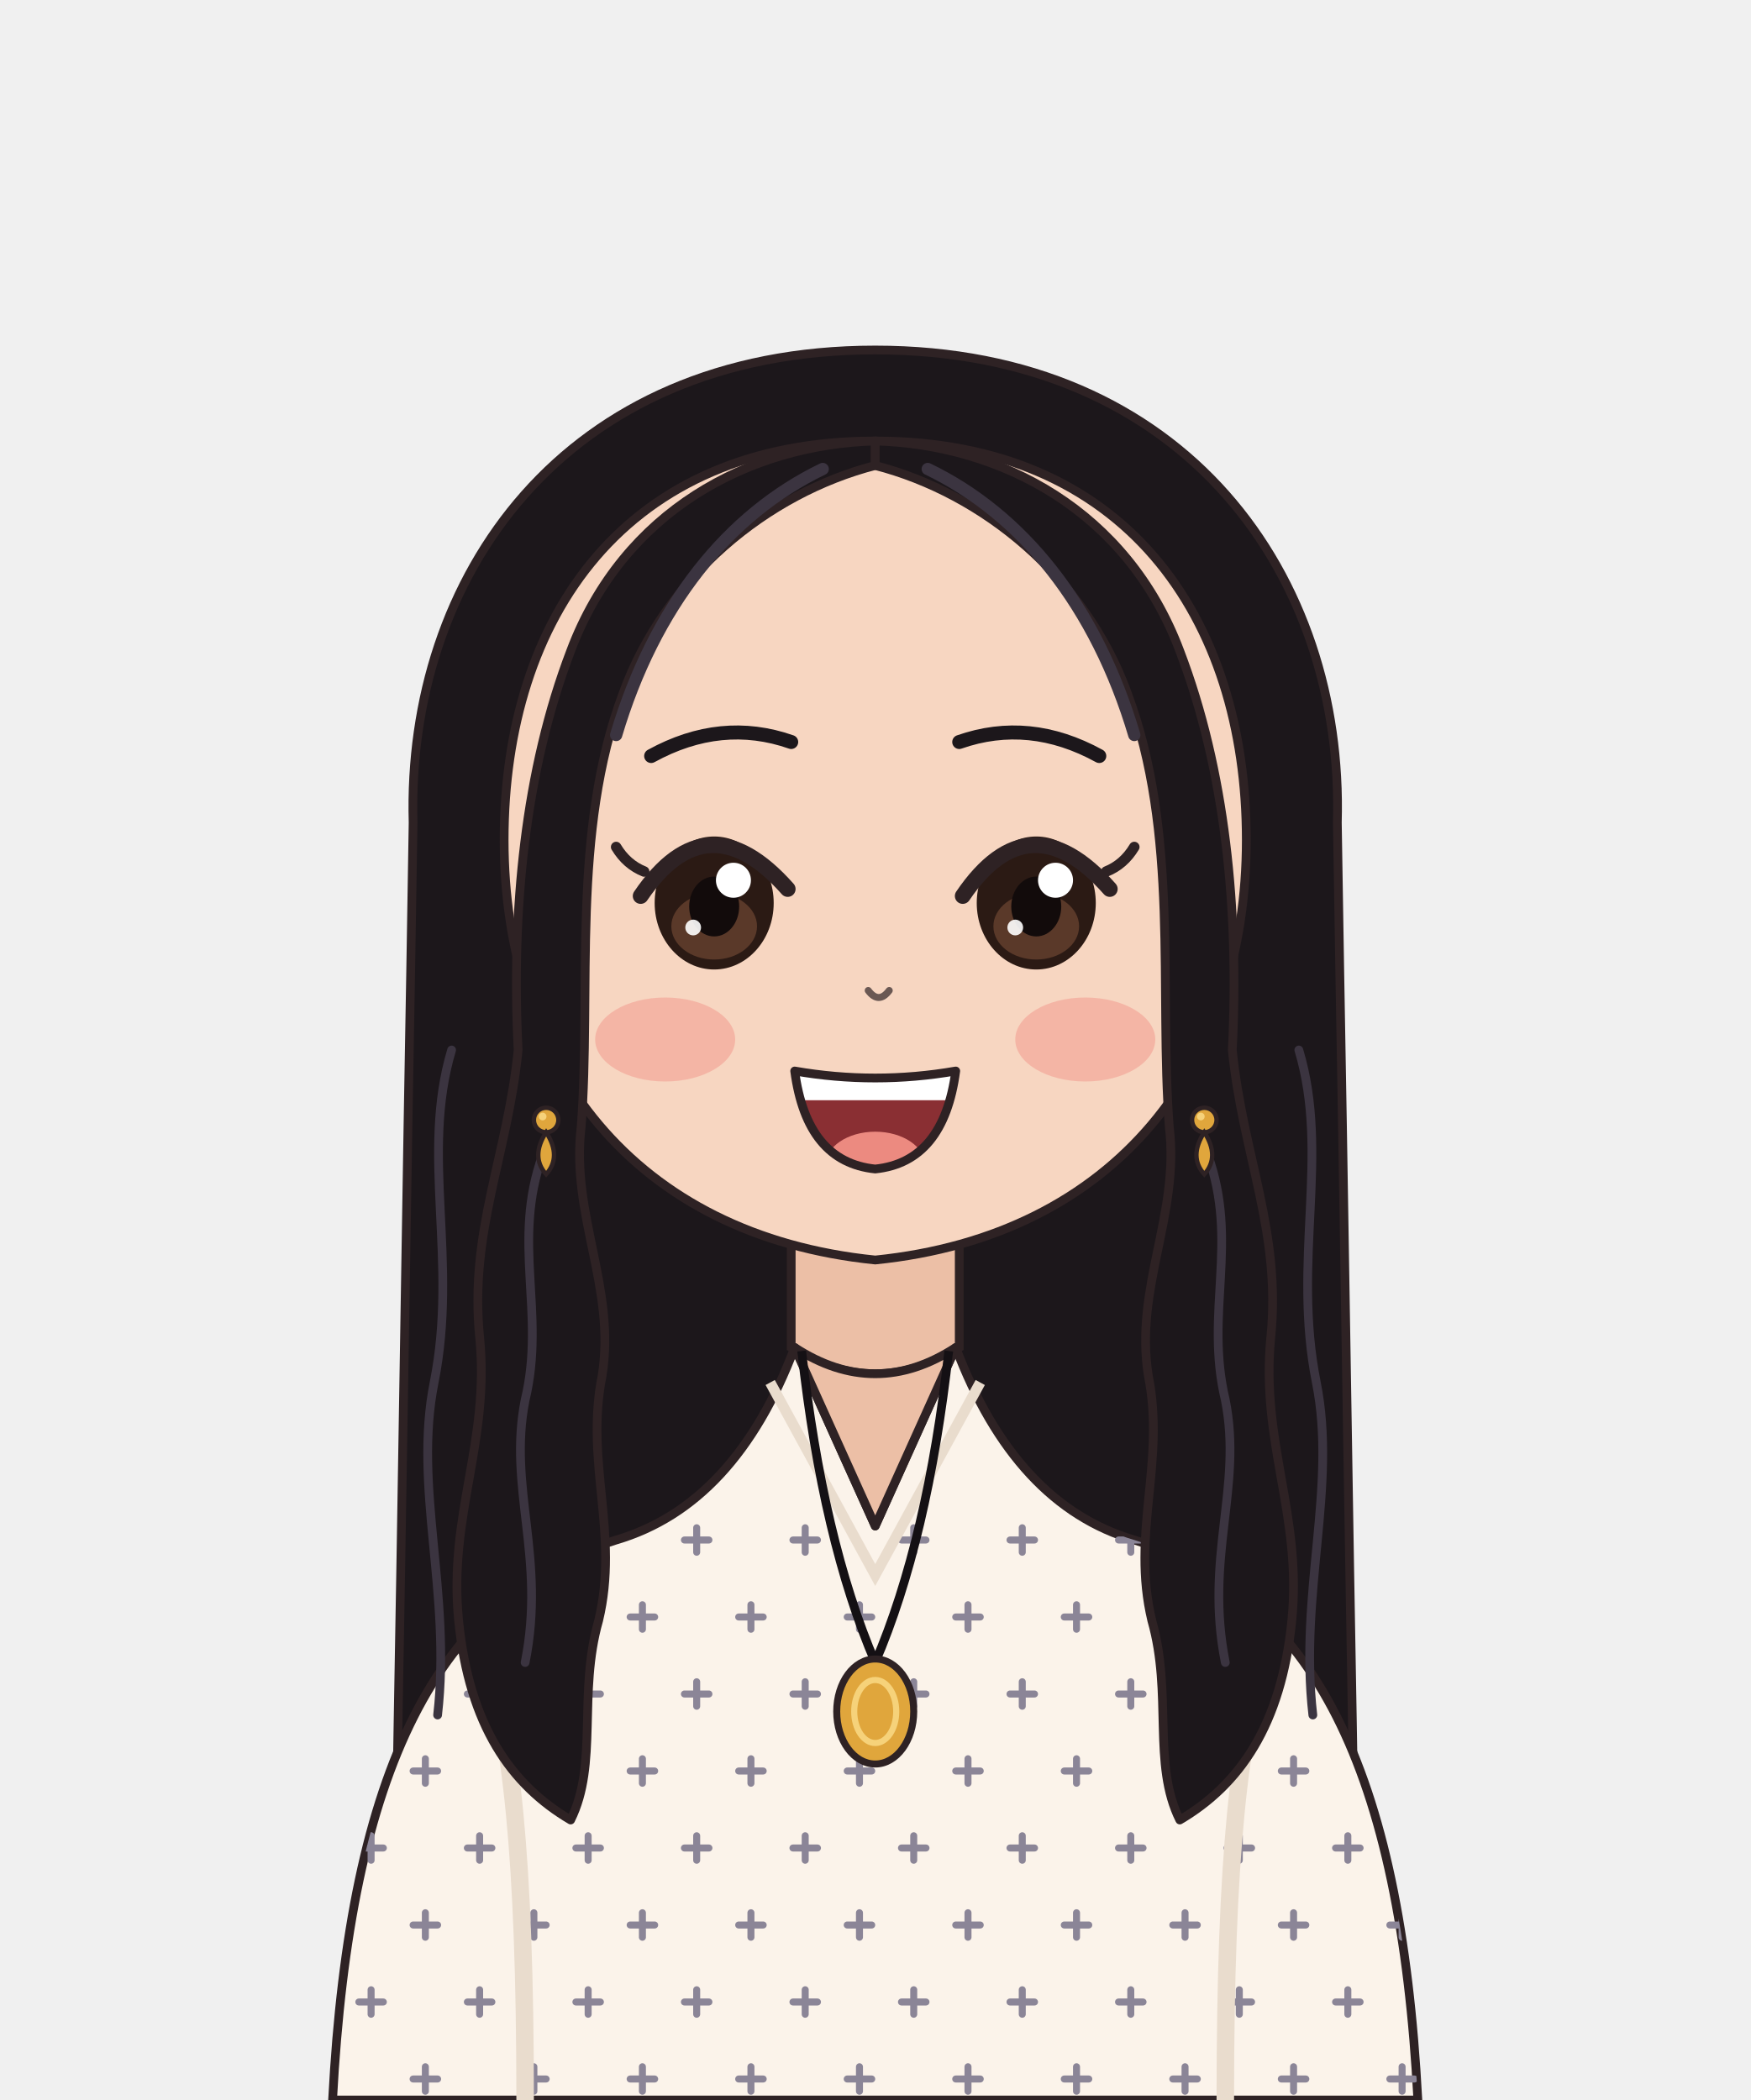
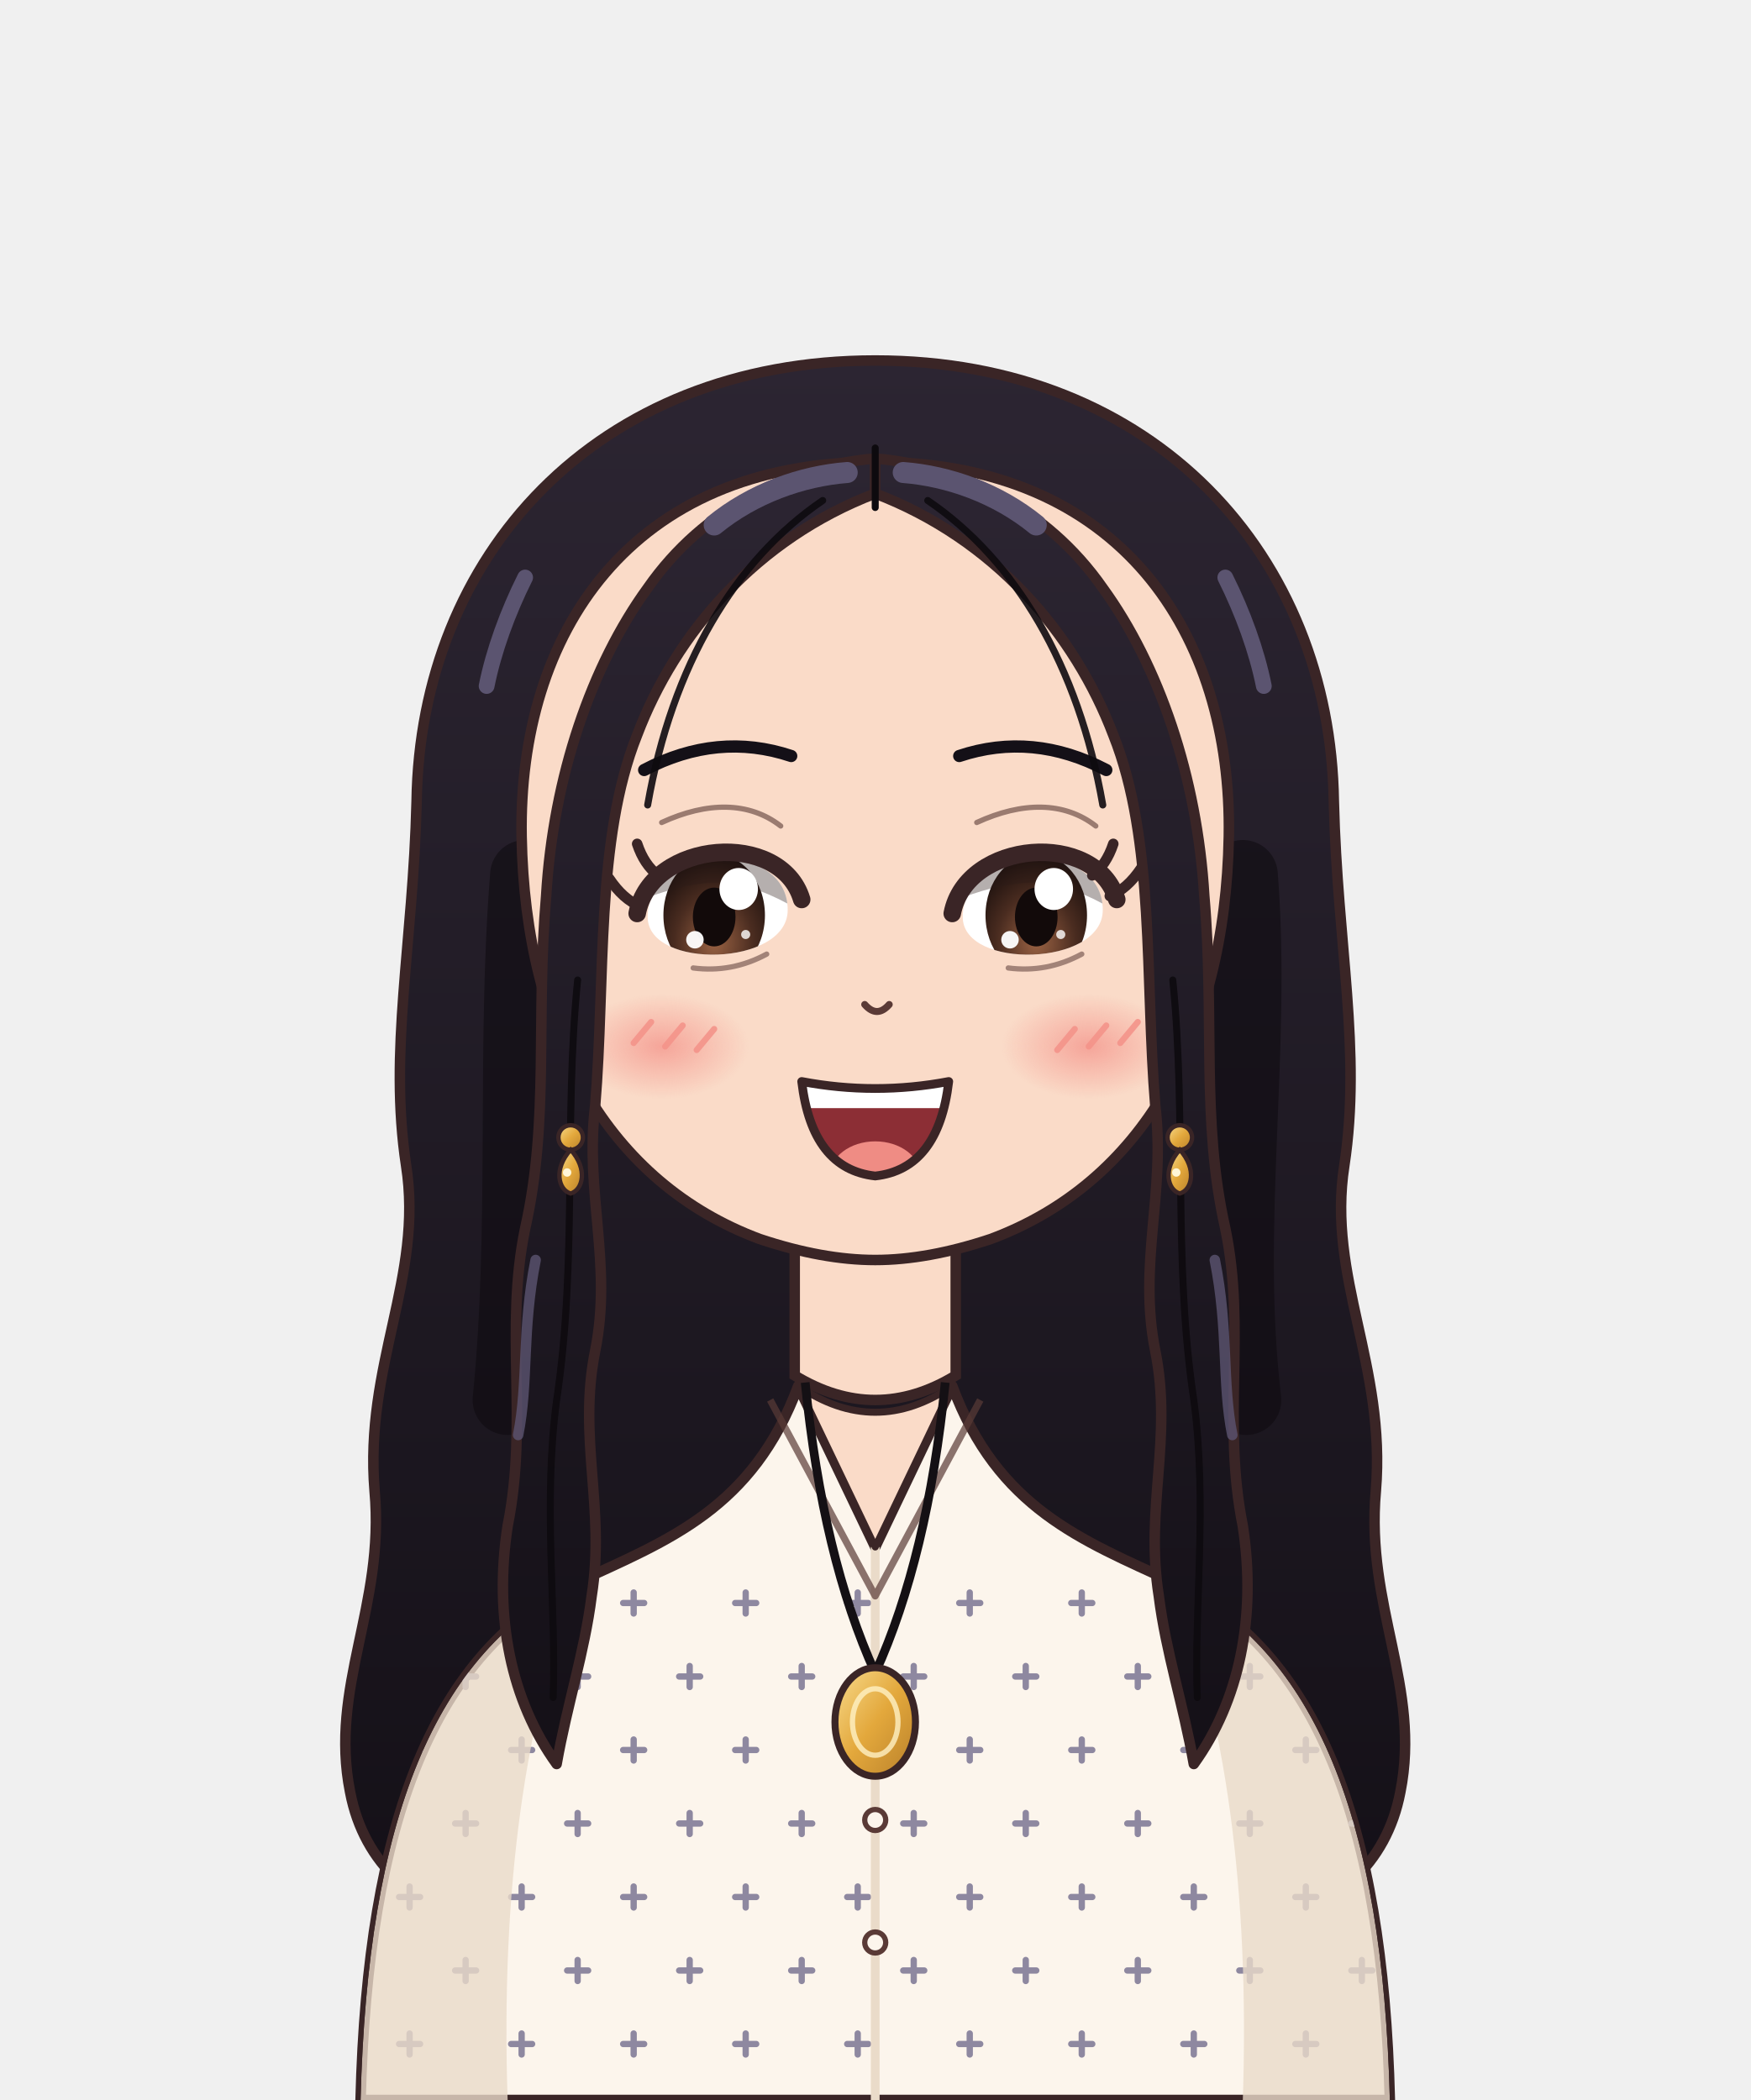
<svg xmlns="http://www.w3.org/2000/svg" width="1000" height="1200" viewBox="0 0 1000 1200">
  <defs>
-     <clipPath id="corpo">
-       <path d="M190,1200 C200,1010 250,912 352,880 Q420,860 454,770 L500,872 L546,770 Q580,860 648,880 C750,912 800,1010 810,1200 Z" />
+     <linearGradient id="gCabelo" x1="0" y1="0" x2="0" y2="1">
+       <stop offset="0" stop-color="#2c2532" />
+       <stop offset="1" stop-color="#141017" />
+     </linearGradient>
+     <radialGradient id="gIris" cx="0.5" cy="0.72" r="0.7">
+       <stop offset="0" stop-color="#9a6243" />
+       <stop offset="0.55" stop-color="#4a2c20" />
+       <stop offset="1" stop-color="#1a0f0d" />
+     </radialGradient>
+     <linearGradient id="gOuro" x1="0" y1="0" x2="1" y2="1">
+       <stop offset="0" stop-color="#f8dc8e" />
+       <stop offset="0.5" stop-color="#e3a83c" />
+       <stop offset="1" stop-color="#b9802a" />
+     </linearGradient>
+     <radialGradient id="gBlush" cx="0.5" cy="0.5" r="0.5">
+       <stop offset="0" stop-color="#f4938a" stop-opacity="0.75" />
+       <stop offset="1" stop-color="#f4938a" stop-opacity="0" />
+     </radialGradient>
+     <clipPath id="cRosto">
+       <path d="M500,264 C640,264 704,362 702,478 C700,592 652,676 566,708 C542,716 520,720 500,720 C480,720 458,716 434,708 C348,676 300,592 298,478 C296,362 360,264 500,264 Z" />
+     </clipPath>
+     <clipPath id="cCorpo">
+       <path d="M206,1200 C210,1040 248,944 330,904 C382,880 430,862 456,792 L500,884 L544,792 C570,862 618,880 670,904 C752,944 790,1040 794,1200 Z" />
    </clipPath>
  </defs>
-   <path d="M500,200 C322,200 232,330 236,470 L234.6,555.7 L233.1,641.4 L231.7,727.1 L230.3,812.9 L228.9,898.6 L227.4,984.3 L226.0,1070.0 C320,1120 680,1120 774,1070 L772.6,984.3 L771.1,898.6 L769.7,812.9 L768.3,727.1 L766.9,641.4 L765.4,555.7 L764.0,470.0 C768,330 678,200 500,200 Z" fill="#1c171b" stroke="#2e2224" stroke-width="5" stroke-linejoin="round" />
-   <path d="M452,650 L452,770 Q500,800 548,770 L548,650 Z" fill="#ecbfa6" stroke="#2e2224" stroke-width="5" />
-   <path d="M190,1200 C200,1010 250,912 352,880 Q420,860 454,770 L500,872 L546,770 Q580,860 648,880 C750,912 800,1010 810,1200 Z" fill="#fbf3ea" stroke="#2e2224" stroke-width="5" stroke-linejoin="round" />
-   <g clip-path="url(#corpo)">
-     <path d="M143,880 h14 M150,873 v14" stroke="#8b8597" stroke-width="4" stroke-linecap="round" />
-     <path d="M205,880 h14 M212,873 v14" stroke="#8b8597" stroke-width="4" stroke-linecap="round" />
-     <path d="M267,880 h14 M274,873 v14" stroke="#8b8597" stroke-width="4" stroke-linecap="round" />
-     <path d="M329,880 h14 M336,873 v14" stroke="#8b8597" stroke-width="4" stroke-linecap="round" />
-     <path d="M391,880 h14 M398,873 v14" stroke="#8b8597" stroke-width="4" stroke-linecap="round" />
-     <path d="M453,880 h14 M460,873 v14" stroke="#8b8597" stroke-width="4" stroke-linecap="round" />
-     <path d="M515,880 h14 M522,873 v14" stroke="#8b8597" stroke-width="4" stroke-linecap="round" />
-     <path d="M577,880 h14 M584,873 v14" stroke="#8b8597" stroke-width="4" stroke-linecap="round" />
-     <path d="M639,880 h14 M646,873 v14" stroke="#8b8597" stroke-width="4" stroke-linecap="round" />
-     <path d="M701,880 h14 M708,873 v14" stroke="#8b8597" stroke-width="4" stroke-linecap="round" />
-     <path d="M763,880 h14 M770,873 v14" stroke="#8b8597" stroke-width="4" stroke-linecap="round" />
-     <path d="M825,880 h14 M832,873 v14" stroke="#8b8597" stroke-width="4" stroke-linecap="round" />
-     <path d="M174,924 h14 M181,917 v14" stroke="#8b8597" stroke-width="4" stroke-linecap="round" />
-     <path d="M236,924 h14 M243,917 v14" stroke="#8b8597" stroke-width="4" stroke-linecap="round" />
-     <path d="M298,924 h14 M305,917 v14" stroke="#8b8597" stroke-width="4" stroke-linecap="round" />
-     <path d="M360,924 h14 M367,917 v14" stroke="#8b8597" stroke-width="4" stroke-linecap="round" />
-     <path d="M422,924 h14 M429,917 v14" stroke="#8b8597" stroke-width="4" stroke-linecap="round" />
-     <path d="M484,924 h14 M491,917 v14" stroke="#8b8597" stroke-width="4" stroke-linecap="round" />
-     <path d="M546,924 h14 M553,917 v14" stroke="#8b8597" stroke-width="4" stroke-linecap="round" />
-     <path d="M608,924 h14 M615,917 v14" stroke="#8b8597" stroke-width="4" stroke-linecap="round" />
-     <path d="M670,924 h14 M677,917 v14" stroke="#8b8597" stroke-width="4" stroke-linecap="round" />
-     <path d="M732,924 h14 M739,917 v14" stroke="#8b8597" stroke-width="4" stroke-linecap="round" />
-     <path d="M794,924 h14 M801,917 v14" stroke="#8b8597" stroke-width="4" stroke-linecap="round" />
-     <path d="M856,924 h14 M863,917 v14" stroke="#8b8597" stroke-width="4" stroke-linecap="round" />
-     <path d="M143,968 h14 M150,961 v14" stroke="#8b8597" stroke-width="4" stroke-linecap="round" />
-     <path d="M205,968 h14 M212,961 v14" stroke="#8b8597" stroke-width="4" stroke-linecap="round" />
-     <path d="M267,968 h14 M274,961 v14" stroke="#8b8597" stroke-width="4" stroke-linecap="round" />
-     <path d="M329,968 h14 M336,961 v14" stroke="#8b8597" stroke-width="4" stroke-linecap="round" />
-     <path d="M391,968 h14 M398,961 v14" stroke="#8b8597" stroke-width="4" stroke-linecap="round" />
-     <path d="M453,968 h14 M460,961 v14" stroke="#8b8597" stroke-width="4" stroke-linecap="round" />
-     <path d="M515,968 h14 M522,961 v14" stroke="#8b8597" stroke-width="4" stroke-linecap="round" />
-     <path d="M577,968 h14 M584,961 v14" stroke="#8b8597" stroke-width="4" stroke-linecap="round" />
-     <path d="M639,968 h14 M646,961 v14" stroke="#8b8597" stroke-width="4" stroke-linecap="round" />
-     <path d="M701,968 h14 M708,961 v14" stroke="#8b8597" stroke-width="4" stroke-linecap="round" />
-     <path d="M763,968 h14 M770,961 v14" stroke="#8b8597" stroke-width="4" stroke-linecap="round" />
-     <path d="M825,968 h14 M832,961 v14" stroke="#8b8597" stroke-width="4" stroke-linecap="round" />
-     <path d="M174,1012 h14 M181,1005 v14" stroke="#8b8597" stroke-width="4" stroke-linecap="round" />
-     <path d="M236,1012 h14 M243,1005 v14" stroke="#8b8597" stroke-width="4" stroke-linecap="round" />
-     <path d="M298,1012 h14 M305,1005 v14" stroke="#8b8597" stroke-width="4" stroke-linecap="round" />
-     <path d="M360,1012 h14 M367,1005 v14" stroke="#8b8597" stroke-width="4" stroke-linecap="round" />
-     <path d="M422,1012 h14 M429,1005 v14" stroke="#8b8597" stroke-width="4" stroke-linecap="round" />
-     <path d="M484,1012 h14 M491,1005 v14" stroke="#8b8597" stroke-width="4" stroke-linecap="round" />
-     <path d="M546,1012 h14 M553,1005 v14" stroke="#8b8597" stroke-width="4" stroke-linecap="round" />
-     <path d="M608,1012 h14 M615,1005 v14" stroke="#8b8597" stroke-width="4" stroke-linecap="round" />
-     <path d="M670,1012 h14 M677,1005 v14" stroke="#8b8597" stroke-width="4" stroke-linecap="round" />
-     <path d="M732,1012 h14 M739,1005 v14" stroke="#8b8597" stroke-width="4" stroke-linecap="round" />
-     <path d="M794,1012 h14 M801,1005 v14" stroke="#8b8597" stroke-width="4" stroke-linecap="round" />
-     <path d="M856,1012 h14 M863,1005 v14" stroke="#8b8597" stroke-width="4" stroke-linecap="round" />
-     <path d="M143,1056 h14 M150,1049 v14" stroke="#8b8597" stroke-width="4" stroke-linecap="round" />
-     <path d="M205,1056 h14 M212,1049 v14" stroke="#8b8597" stroke-width="4" stroke-linecap="round" />
-     <path d="M267,1056 h14 M274,1049 v14" stroke="#8b8597" stroke-width="4" stroke-linecap="round" />
-     <path d="M329,1056 h14 M336,1049 v14" stroke="#8b8597" stroke-width="4" stroke-linecap="round" />
-     <path d="M391,1056 h14 M398,1049 v14" stroke="#8b8597" stroke-width="4" stroke-linecap="round" />
-     <path d="M453,1056 h14 M460,1049 v14" stroke="#8b8597" stroke-width="4" stroke-linecap="round" />
-     <path d="M515,1056 h14 M522,1049 v14" stroke="#8b8597" stroke-width="4" stroke-linecap="round" />
-     <path d="M577,1056 h14 M584,1049 v14" stroke="#8b8597" stroke-width="4" stroke-linecap="round" />
-     <path d="M639,1056 h14 M646,1049 v14" stroke="#8b8597" stroke-width="4" stroke-linecap="round" />
-     <path d="M701,1056 h14 M708,1049 v14" stroke="#8b8597" stroke-width="4" stroke-linecap="round" />
-     <path d="M763,1056 h14 M770,1049 v14" stroke="#8b8597" stroke-width="4" stroke-linecap="round" />
-     <path d="M825,1056 h14 M832,1049 v14" stroke="#8b8597" stroke-width="4" stroke-linecap="round" />
-     <path d="M174,1100 h14 M181,1093 v14" stroke="#8b8597" stroke-width="4" stroke-linecap="round" />
-     <path d="M236,1100 h14 M243,1093 v14" stroke="#8b8597" stroke-width="4" stroke-linecap="round" />
-     <path d="M298,1100 h14 M305,1093 v14" stroke="#8b8597" stroke-width="4" stroke-linecap="round" />
-     <path d="M360,1100 h14 M367,1093 v14" stroke="#8b8597" stroke-width="4" stroke-linecap="round" />
-     <path d="M422,1100 h14 M429,1093 v14" stroke="#8b8597" stroke-width="4" stroke-linecap="round" />
-     <path d="M484,1100 h14 M491,1093 v14" stroke="#8b8597" stroke-width="4" stroke-linecap="round" />
-     <path d="M546,1100 h14 M553,1093 v14" stroke="#8b8597" stroke-width="4" stroke-linecap="round" />
-     <path d="M608,1100 h14 M615,1093 v14" stroke="#8b8597" stroke-width="4" stroke-linecap="round" />
-     <path d="M670,1100 h14 M677,1093 v14" stroke="#8b8597" stroke-width="4" stroke-linecap="round" />
-     <path d="M732,1100 h14 M739,1093 v14" stroke="#8b8597" stroke-width="4" stroke-linecap="round" />
-     <path d="M794,1100 h14 M801,1093 v14" stroke="#8b8597" stroke-width="4" stroke-linecap="round" />
-     <path d="M856,1100 h14 M863,1093 v14" stroke="#8b8597" stroke-width="4" stroke-linecap="round" />
-     <path d="M143,1144 h14 M150,1137 v14" stroke="#8b8597" stroke-width="4" stroke-linecap="round" />
-     <path d="M205,1144 h14 M212,1137 v14" stroke="#8b8597" stroke-width="4" stroke-linecap="round" />
-     <path d="M267,1144 h14 M274,1137 v14" stroke="#8b8597" stroke-width="4" stroke-linecap="round" />
-     <path d="M329,1144 h14 M336,1137 v14" stroke="#8b8597" stroke-width="4" stroke-linecap="round" />
-     <path d="M391,1144 h14 M398,1137 v14" stroke="#8b8597" stroke-width="4" stroke-linecap="round" />
-     <path d="M453,1144 h14 M460,1137 v14" stroke="#8b8597" stroke-width="4" stroke-linecap="round" />
-     <path d="M515,1144 h14 M522,1137 v14" stroke="#8b8597" stroke-width="4" stroke-linecap="round" />
-     <path d="M577,1144 h14 M584,1137 v14" stroke="#8b8597" stroke-width="4" stroke-linecap="round" />
-     <path d="M639,1144 h14 M646,1137 v14" stroke="#8b8597" stroke-width="4" stroke-linecap="round" />
-     <path d="M701,1144 h14 M708,1137 v14" stroke="#8b8597" stroke-width="4" stroke-linecap="round" />
-     <path d="M763,1144 h14 M770,1137 v14" stroke="#8b8597" stroke-width="4" stroke-linecap="round" />
-     <path d="M825,1144 h14 M832,1137 v14" stroke="#8b8597" stroke-width="4" stroke-linecap="round" />
-     <path d="M174,1188 h14 M181,1181 v14" stroke="#8b8597" stroke-width="4" stroke-linecap="round" />
-     <path d="M236,1188 h14 M243,1181 v14" stroke="#8b8597" stroke-width="4" stroke-linecap="round" />
-     <path d="M298,1188 h14 M305,1181 v14" stroke="#8b8597" stroke-width="4" stroke-linecap="round" />
-     <path d="M360,1188 h14 M367,1181 v14" stroke="#8b8597" stroke-width="4" stroke-linecap="round" />
-     <path d="M422,1188 h14 M429,1181 v14" stroke="#8b8597" stroke-width="4" stroke-linecap="round" />
-     <path d="M484,1188 h14 M491,1181 v14" stroke="#8b8597" stroke-width="4" stroke-linecap="round" />
-     <path d="M546,1188 h14 M553,1181 v14" stroke="#8b8597" stroke-width="4" stroke-linecap="round" />
-     <path d="M608,1188 h14 M615,1181 v14" stroke="#8b8597" stroke-width="4" stroke-linecap="round" />
-     <path d="M670,1188 h14 M677,1181 v14" stroke="#8b8597" stroke-width="4" stroke-linecap="round" />
-     <path d="M732,1188 h14 M739,1181 v14" stroke="#8b8597" stroke-width="4" stroke-linecap="round" />
-     <path d="M794,1188 h14 M801,1181 v14" stroke="#8b8597" stroke-width="4" stroke-linecap="round" />
-     <path d="M856,1188 h14 M863,1181 v14" stroke="#8b8597" stroke-width="4" stroke-linecap="round" />
-     <path d="M143,1232 h14 M150,1225 v14" stroke="#8b8597" stroke-width="4" stroke-linecap="round" />
-     <path d="M205,1232 h14 M212,1225 v14" stroke="#8b8597" stroke-width="4" stroke-linecap="round" />
-     <path d="M267,1232 h14 M274,1225 v14" stroke="#8b8597" stroke-width="4" stroke-linecap="round" />
-     <path d="M329,1232 h14 M336,1225 v14" stroke="#8b8597" stroke-width="4" stroke-linecap="round" />
-     <path d="M391,1232 h14 M398,1225 v14" stroke="#8b8597" stroke-width="4" stroke-linecap="round" />
-     <path d="M453,1232 h14 M460,1225 v14" stroke="#8b8597" stroke-width="4" stroke-linecap="round" />
-     <path d="M515,1232 h14 M522,1225 v14" stroke="#8b8597" stroke-width="4" stroke-linecap="round" />
-     <path d="M577,1232 h14 M584,1225 v14" stroke="#8b8597" stroke-width="4" stroke-linecap="round" />
-     <path d="M639,1232 h14 M646,1225 v14" stroke="#8b8597" stroke-width="4" stroke-linecap="round" />
-     <path d="M701,1232 h14 M708,1225 v14" stroke="#8b8597" stroke-width="4" stroke-linecap="round" />
-     <path d="M763,1232 h14 M770,1225 v14" stroke="#8b8597" stroke-width="4" stroke-linecap="round" />
-     <path d="M825,1232 h14 M832,1225 v14" stroke="#8b8597" stroke-width="4" stroke-linecap="round" />
-     <path d="M300,1200 C300,1060 292,990 276,940" stroke="#e9dccd" stroke-width="10" fill="none" stroke-linecap="round" />
-     <path d="M700,1200 C700,1060 708,990 724,940" stroke="#e9dccd" stroke-width="10" fill="none" stroke-linecap="round" />
+   <path d="M500,206 C340,206 240,318 238,458         C236,540 222,600 232,666 C242,730 208,780 214,852 C220,918 188,964 200,1024         C208,1066 238,1090 276,1100 C262,1072 270,1046 290,1040 C300,1070 330,1086 360,1086         C352,1070 356,1060 372,1060 L628,1060 C644,1060 648,1070 640,1086         C670,1086 700,1070 710,1040 C730,1046 738,1072 724,1100         C762,1090 792,1066 800,1024 C812,964 780,918 786,852 C792,780 758,730 768,666         C778,600 764,540 762,458 C760,318 660,206 500,206 Z" fill="url(#gCabelo)" stroke="#3a2526" stroke-width="6" stroke-linejoin="round" />
+   <path d="M300,500 C292,600 300,700 290,800 M710,500 C718,600 700,700 712,800" stroke="#0d0a0e" stroke-width="40" fill="none" stroke-linecap="round" opacity="0.55" />
+   <path d="M454,660 L454,786 Q500,814 546,786 L546,660 Z" fill="#fadbc8" stroke="#3a2526" stroke-width="6" />
+   <path d="M454,690 Q500,744 546,690 L546,660 L454,660 Z" fill="#e6ac93" />
+   <path d="M206,1200 C210,1040 248,944 330,904 C382,880 430,862 456,792 L500,884 L544,792 C570,862 618,880 670,904 C752,944 790,1040 794,1200 Z" fill="#fcf5ec" stroke="#3a2526" stroke-width="6" stroke-linejoin="round" />
+   <g clip-path="url(#cCorpo)">
+     <path d="M164,916 h12 M170,910 v12" stroke="#8e88a0" stroke-width="3.6" stroke-linecap="round" />
+     <path d="M228,916 h12 M234,910 v12" stroke="#8e88a0" stroke-width="3.6" stroke-linecap="round" />
+     <path d="M292,916 h12 M298,910 v12" stroke="#8e88a0" stroke-width="3.6" stroke-linecap="round" />
+     <path d="M356,916 h12 M362,910 v12" stroke="#8e88a0" stroke-width="3.6" stroke-linecap="round" />
+     <path d="M420,916 h12 M426,910 v12" stroke="#8e88a0" stroke-width="3.6" stroke-linecap="round" />
+     <path d="M484,916 h12 M490,910 v12" stroke="#8e88a0" stroke-width="3.6" stroke-linecap="round" />
+     <path d="M548,916 h12 M554,910 v12" stroke="#8e88a0" stroke-width="3.6" stroke-linecap="round" />
+     <path d="M612,916 h12 M618,910 v12" stroke="#8e88a0" stroke-width="3.6" stroke-linecap="round" />
+     <path d="M676,916 h12 M682,910 v12" stroke="#8e88a0" stroke-width="3.6" stroke-linecap="round" />
+     <path d="M740,916 h12 M746,910 v12" stroke="#8e88a0" stroke-width="3.6" stroke-linecap="round" />
+     <path d="M804,916 h12 M810,910 v12" stroke="#8e88a0" stroke-width="3.6" stroke-linecap="round" />
+     <path d="M196,958 h12 M202,952 v12" stroke="#8e88a0" stroke-width="3.6" stroke-linecap="round" />
+     <path d="M260,958 h12 M266,952 v12" stroke="#8e88a0" stroke-width="3.6" stroke-linecap="round" />
+     <path d="M324,958 h12 M330,952 v12" stroke="#8e88a0" stroke-width="3.6" stroke-linecap="round" />
+     <path d="M388,958 h12 M394,952 v12" stroke="#8e88a0" stroke-width="3.6" stroke-linecap="round" />
+     <path d="M452,958 h12 M458,952 v12" stroke="#8e88a0" stroke-width="3.6" stroke-linecap="round" />
+     <path d="M516,958 h12 M522,952 v12" stroke="#8e88a0" stroke-width="3.6" stroke-linecap="round" />
+     <path d="M580,958 h12 M586,952 v12" stroke="#8e88a0" stroke-width="3.6" stroke-linecap="round" />
+     <path d="M644,958 h12 M650,952 v12" stroke="#8e88a0" stroke-width="3.6" stroke-linecap="round" />
+     <path d="M708,958 h12 M714,952 v12" stroke="#8e88a0" stroke-width="3.6" stroke-linecap="round" />
+     <path d="M772,958 h12 M778,952 v12" stroke="#8e88a0" stroke-width="3.6" stroke-linecap="round" />
+     <path d="M836,958 h12 M842,952 v12" stroke="#8e88a0" stroke-width="3.6" stroke-linecap="round" />
+     <path d="M164,1000 h12 M170,994 v12" stroke="#8e88a0" stroke-width="3.6" stroke-linecap="round" />
+     <path d="M228,1000 h12 M234,994 v12" stroke="#8e88a0" stroke-width="3.6" stroke-linecap="round" />
+     <path d="M292,1000 h12 M298,994 v12" stroke="#8e88a0" stroke-width="3.6" stroke-linecap="round" />
+     <path d="M356,1000 h12 M362,994 v12" stroke="#8e88a0" stroke-width="3.6" stroke-linecap="round" />
+     <path d="M420,1000 h12 M426,994 v12" stroke="#8e88a0" stroke-width="3.6" stroke-linecap="round" />
+     <path d="M484,1000 h12 M490,994 v12" stroke="#8e88a0" stroke-width="3.6" stroke-linecap="round" />
+     <path d="M548,1000 h12 M554,994 v12" stroke="#8e88a0" stroke-width="3.6" stroke-linecap="round" />
+     <path d="M612,1000 h12 M618,994 v12" stroke="#8e88a0" stroke-width="3.6" stroke-linecap="round" />
+     <path d="M676,1000 h12 M682,994 v12" stroke="#8e88a0" stroke-width="3.6" stroke-linecap="round" />
+     <path d="M740,1000 h12 M746,994 v12" stroke="#8e88a0" stroke-width="3.6" stroke-linecap="round" />
+     <path d="M804,1000 h12 M810,994 v12" stroke="#8e88a0" stroke-width="3.6" stroke-linecap="round" />
+     <path d="M196,1042 h12 M202,1036 v12" stroke="#8e88a0" stroke-width="3.6" stroke-linecap="round" />
+     <path d="M260,1042 h12 M266,1036 v12" stroke="#8e88a0" stroke-width="3.6" stroke-linecap="round" />
+     <path d="M324,1042 h12 M330,1036 v12" stroke="#8e88a0" stroke-width="3.6" stroke-linecap="round" />
+     <path d="M388,1042 h12 M394,1036 v12" stroke="#8e88a0" stroke-width="3.6" stroke-linecap="round" />
+     <path d="M452,1042 h12 M458,1036 v12" stroke="#8e88a0" stroke-width="3.6" stroke-linecap="round" />
+     <path d="M516,1042 h12 M522,1036 v12" stroke="#8e88a0" stroke-width="3.6" stroke-linecap="round" />
+     <path d="M580,1042 h12 M586,1036 v12" stroke="#8e88a0" stroke-width="3.6" stroke-linecap="round" />
+     <path d="M644,1042 h12 M650,1036 v12" stroke="#8e88a0" stroke-width="3.6" stroke-linecap="round" />
+     <path d="M708,1042 h12 M714,1036 v12" stroke="#8e88a0" stroke-width="3.6" stroke-linecap="round" />
+     <path d="M772,1042 h12 M778,1036 v12" stroke="#8e88a0" stroke-width="3.6" stroke-linecap="round" />
+     <path d="M836,1042 h12 M842,1036 v12" stroke="#8e88a0" stroke-width="3.6" stroke-linecap="round" />
+     <path d="M164,1084 h12 M170,1078 v12" stroke="#8e88a0" stroke-width="3.6" stroke-linecap="round" />
+     <path d="M228,1084 h12 M234,1078 v12" stroke="#8e88a0" stroke-width="3.6" stroke-linecap="round" />
+     <path d="M292,1084 h12 M298,1078 v12" stroke="#8e88a0" stroke-width="3.6" stroke-linecap="round" />
+     <path d="M356,1084 h12 M362,1078 v12" stroke="#8e88a0" stroke-width="3.6" stroke-linecap="round" />
+     <path d="M420,1084 h12 M426,1078 v12" stroke="#8e88a0" stroke-width="3.6" stroke-linecap="round" />
+     <path d="M484,1084 h12 M490,1078 v12" stroke="#8e88a0" stroke-width="3.6" stroke-linecap="round" />
+     <path d="M548,1084 h12 M554,1078 v12" stroke="#8e88a0" stroke-width="3.6" stroke-linecap="round" />
+     <path d="M612,1084 h12 M618,1078 v12" stroke="#8e88a0" stroke-width="3.6" stroke-linecap="round" />
+     <path d="M676,1084 h12 M682,1078 v12" stroke="#8e88a0" stroke-width="3.6" stroke-linecap="round" />
+     <path d="M740,1084 h12 M746,1078 v12" stroke="#8e88a0" stroke-width="3.6" stroke-linecap="round" />
+     <path d="M804,1084 h12 M810,1078 v12" stroke="#8e88a0" stroke-width="3.6" stroke-linecap="round" />
+     <path d="M196,1126 h12 M202,1120 v12" stroke="#8e88a0" stroke-width="3.6" stroke-linecap="round" />
+     <path d="M260,1126 h12 M266,1120 v12" stroke="#8e88a0" stroke-width="3.6" stroke-linecap="round" />
+     <path d="M324,1126 h12 M330,1120 v12" stroke="#8e88a0" stroke-width="3.6" stroke-linecap="round" />
+     <path d="M388,1126 h12 M394,1120 v12" stroke="#8e88a0" stroke-width="3.6" stroke-linecap="round" />
+     <path d="M452,1126 h12 M458,1120 v12" stroke="#8e88a0" stroke-width="3.6" stroke-linecap="round" />
+     <path d="M516,1126 h12 M522,1120 v12" stroke="#8e88a0" stroke-width="3.6" stroke-linecap="round" />
+     <path d="M580,1126 h12 M586,1120 v12" stroke="#8e88a0" stroke-width="3.6" stroke-linecap="round" />
+     <path d="M644,1126 h12 M650,1120 v12" stroke="#8e88a0" stroke-width="3.6" stroke-linecap="round" />
+     <path d="M708,1126 h12 M714,1120 v12" stroke="#8e88a0" stroke-width="3.6" stroke-linecap="round" />
+     <path d="M772,1126 h12 M778,1120 v12" stroke="#8e88a0" stroke-width="3.6" stroke-linecap="round" />
+     <path d="M836,1126 h12 M842,1120 v12" stroke="#8e88a0" stroke-width="3.6" stroke-linecap="round" />
+     <path d="M164,1168 h12 M170,1162 v12" stroke="#8e88a0" stroke-width="3.6" stroke-linecap="round" />
+     <path d="M228,1168 h12 M234,1162 v12" stroke="#8e88a0" stroke-width="3.6" stroke-linecap="round" />
+     <path d="M292,1168 h12 M298,1162 v12" stroke="#8e88a0" stroke-width="3.6" stroke-linecap="round" />
+     <path d="M356,1168 h12 M362,1162 v12" stroke="#8e88a0" stroke-width="3.6" stroke-linecap="round" />
+     <path d="M420,1168 h12 M426,1162 v12" stroke="#8e88a0" stroke-width="3.6" stroke-linecap="round" />
+     <path d="M484,1168 h12 M490,1162 v12" stroke="#8e88a0" stroke-width="3.6" stroke-linecap="round" />
+     <path d="M548,1168 h12 M554,1162 v12" stroke="#8e88a0" stroke-width="3.6" stroke-linecap="round" />
+     <path d="M612,1168 h12 M618,1162 v12" stroke="#8e88a0" stroke-width="3.6" stroke-linecap="round" />
+     <path d="M676,1168 h12 M682,1162 v12" stroke="#8e88a0" stroke-width="3.6" stroke-linecap="round" />
+     <path d="M740,1168 h12 M746,1162 v12" stroke="#8e88a0" stroke-width="3.6" stroke-linecap="round" />
+     <path d="M804,1168 h12 M810,1162 v12" stroke="#8e88a0" stroke-width="3.6" stroke-linecap="round" />
+     <path d="M196,1210 h12 M202,1204 v12" stroke="#8e88a0" stroke-width="3.6" stroke-linecap="round" />
+     <path d="M260,1210 h12 M266,1204 v12" stroke="#8e88a0" stroke-width="3.6" stroke-linecap="round" />
+     <path d="M324,1210 h12 M330,1204 v12" stroke="#8e88a0" stroke-width="3.6" stroke-linecap="round" />
+     <path d="M388,1210 h12 M394,1204 v12" stroke="#8e88a0" stroke-width="3.6" stroke-linecap="round" />
+     <path d="M452,1210 h12 M458,1204 v12" stroke="#8e88a0" stroke-width="3.6" stroke-linecap="round" />
+     <path d="M516,1210 h12 M522,1204 v12" stroke="#8e88a0" stroke-width="3.6" stroke-linecap="round" />
+     <path d="M580,1210 h12 M586,1204 v12" stroke="#8e88a0" stroke-width="3.6" stroke-linecap="round" />
+     <path d="M644,1210 h12 M650,1204 v12" stroke="#8e88a0" stroke-width="3.6" stroke-linecap="round" />
+     <path d="M708,1210 h12 M714,1204 v12" stroke="#8e88a0" stroke-width="3.6" stroke-linecap="round" />
+     <path d="M772,1210 h12 M778,1204 v12" stroke="#8e88a0" stroke-width="3.6" stroke-linecap="round" />
+     <path d="M836,1210 h12 M842,1204 v12" stroke="#8e88a0" stroke-width="3.6" stroke-linecap="round" />
+     <path d="M206,1200 C210,1040 248,944 330,904 C300,980 286,1080 290,1200 Z" fill="#eadbc9" opacity="0.8" />
+     <path d="M794,1200 C790,1040 752,944 670,904 C700,980 714,1080 710,1200 Z" fill="#eadbc9" opacity="0.8" />
+     <path d="M500,884 L500,1200" stroke="#eadbc9" stroke-width="5" />
  </g>
-   <path d="M454,770 L500,872 L546,770 Q500,800 454,770 Z" fill="#ecbfa6" stroke="#2e2224" stroke-width="5" stroke-linejoin="round" />
-   <path d="M440,790 L500,900 L560,790" stroke="#e9dccd" stroke-width="6" fill="none" />
-   <path d="M458,772 Q470,880 500,950 Q530,880 542,772" stroke="#141014" stroke-width="5" fill="none" />
-   <ellipse cx="500" cy="978" rx="22" ry="30" fill="#e0a63c" stroke="#2e2224" stroke-width="4" />
-   <ellipse cx="500" cy="978" rx="12" ry="18" fill="none" stroke="#f6d27a" stroke-width="3.5" />
-   <path d="M500,252 C642,252 712,352 712,480 C712,608 638,706 500,720 C362,706 288,608 288,480 C288,352 358,252 500,252 Z" fill="#f7d6c1" stroke="#2e2224" stroke-width="5" stroke-linejoin="round" />
-   <ellipse cx="380" cy="594" rx="40" ry="24" fill="#f2948a" opacity="0.5" />
-   <ellipse cx="620" cy="594" rx="40" ry="24" fill="#f2948a" opacity="0.5" />
-   <ellipse cx="408" cy="516" rx="34" ry="38" fill="#2b1a14" />
-   <ellipse cx="408" cy="529.3" rx="24.48" ry="19.0" fill="#6a4330" opacity="0.75" />
-   <ellipse cx="408" cy="518" rx="14.28" ry="17.1" fill="#120b0b" />
-   <circle cx="419" cy="503" r="10" fill="#ffffff" />
-   <circle cx="396" cy="530" r="4.5" fill="#ffffff" opacity="0.9" />
-   <path d="M366,512 Q404,456 450,508" stroke="#2e2224" stroke-width="9" fill="none" stroke-linecap="round" />
-   <path d="M368,498 q-10,-4 -16,-14" stroke="#2e2224" stroke-width="6" fill="none" stroke-linecap="round" />
-   <ellipse cx="592" cy="516" rx="34" ry="38" fill="#2b1a14" />
-   <ellipse cx="592" cy="529.3" rx="24.48" ry="19.0" fill="#6a4330" opacity="0.75" />
-   <ellipse cx="592" cy="518" rx="14.28" ry="17.1" fill="#120b0b" />
-   <circle cx="603" cy="503" r="10" fill="#ffffff" />
-   <circle cx="580" cy="530" r="4.5" fill="#ffffff" opacity="0.9" />
-   <path d="M550,512 Q588,456 634,508" stroke="#2e2224" stroke-width="9" fill="none" stroke-linecap="round" />
-   <path d="M632,498 q10,-4 16,-14" stroke="#2e2224" stroke-width="6" fill="none" stroke-linecap="round" />
-   <path d="M372,432 Q412,410 452,424" stroke="#1c171b" stroke-width="8" fill="none" stroke-linecap="round" />
-   <path d="M548,424 Q588,410 628,432" stroke="#1c171b" stroke-width="8" fill="none" stroke-linecap="round" />
-   <path d="M496,566 Q502,574 508,566" stroke="#2e2224" stroke-width="4" fill="none" stroke-linecap="round" opacity="0.7" />
-   <clipPath id="bocaaberta">
-     <path d="M454,612 Q500,620 546,612 Q539.1,664 500,668 Q460.9,664 454,612 Z" />
+   <path d="M456,792 L500,884 L544,792 Q500,822 456,792 Z" fill="#fadbc8" stroke="#3a2526" stroke-width="4" stroke-linejoin="round" />
+   <path d="M440,800 L500,912 L560,800" stroke="#5a3a36" stroke-width="4" fill="none" stroke-linejoin="round" opacity="0.7" />
+   <circle cx="500" cy="1040" r="6" fill="#fcf5ec" stroke="#5a3a36" stroke-width="3" />
+   <circle cx="500" cy="1110" r="6" fill="#fcf5ec" stroke="#5a3a36" stroke-width="3" />
+   <path d="M460,790 Q470,890 500,956 Q530,890 540,790" stroke="#141014" stroke-width="5" fill="none" />
+   <ellipse cx="500" cy="984" rx="23" ry="31" fill="url(#gOuro)" stroke="#3a2526" stroke-width="4" />
+   <ellipse cx="500" cy="984" rx="13" ry="19" fill="none" stroke="#fff1c4" stroke-width="3" opacity="0.8" />
+   <path d="M500,264 C640,264 704,362 702,478 C700,592 652,676 566,708 C542,716 520,720 500,720 C480,720 458,716 434,708 C348,676 300,592 298,478 C296,362 360,264 500,264 Z" fill="#fadbc8" stroke="#3a2526" stroke-width="6" stroke-linejoin="round" />
+   <g clip-path="url(#cRosto)">
+     <path d="M330,640 C380,700 440,724 500,724 C560,724 620,700 670,640 C640,700 580,740 500,740 C420,740 360,700 330,640 Z" fill="#efc0a8" opacity="0.6" />
+   </g>
+   <ellipse cx="378" cy="598" rx="50" ry="30" fill="url(#gBlush)" />
+   <ellipse cx="622" cy="598" rx="50" ry="30" fill="url(#gBlush)" />
+   <path d="M362,596 l10,-12 M380,598 l10,-12 M398,600 l10,-12 M604,600 l10,-12 M622,598 l10,-12 M640,596 l10,-12" stroke="#f4938a" stroke-width="3.5" stroke-linecap="round" opacity="0.9" />
+   <clipPath id="cOlho-1abertos">
+     <path d="M370,524 C370,484 450,478 450,520 C450,552.4 370,554.2 370,524 Z" />
  </clipPath>
-   <path d="M454,612 Q500,620 546,612 Q539.1,664 500,668 Q460.9,664 454,612 Z" fill="#8a2f33" />
-   <g clip-path="url(#bocaaberta)">
-     <rect x="454" y="608" width="92" height="20.72" fill="#ffffff" />
-     <ellipse cx="500" cy="666" rx="28.52" ry="19.32" fill="#ec8a80" />
+   <path d="M370,524 C370,484 450,478 450,520 C450,552.4 370,554.2 370,524 Z" fill="#ffffff" />
+   <g clip-path="url(#cOlho-1abertos)">
+     <ellipse cx="408" cy="523" rx="29" ry="35" fill="url(#gIris)" />
+     <ellipse cx="408" cy="524" rx="12.18" ry="16.8" fill="#120a0a" />
+     <path d="M370,502.0 C400,480 430,478 450,505.6 L450,516.4 C420,500.2 400,502.0 370,512.8 Z" fill="#2a1a18" opacity="0.35" />
+     <ellipse cx="422" cy="508" rx="11" ry="12" fill="#ffffff" />
+     <circle cx="397" cy="537" r="5" fill="#ffffff" opacity="0.95" />
+     <circle cx="426" cy="534" r="2.6" fill="#ffffff" opacity="0.8" />
  </g>
-   <path d="M454,612 Q500,620 546,612 Q539.1,664 500,668 Q460.9,664 454,612 Z" fill="none" stroke="#2e2224" stroke-width="5" stroke-linejoin="round" />
-   <path d="M500,252 C428,254 356,292 326,372 C300,440 292,520 296,600 C290,660 268,704 274,764 C280,824 256,866 262,926 C268,986 292,1020 326,1040 C342,1008 330,968 342,926 C354,876 334,836 344,786 C352,736 326,694 332,644 C338,566 326,476 356,396 C380,330 438,282 500,266 Z" fill="#1c171b" stroke="#2e2224" stroke-width="5" stroke-linejoin="round" />
-   <path d="M500,252 C572,254 644,292 674,372 C700,440 708,520 704,600 C710,660 732,704 726,764 C720,824 744,866 738,926 C732,986 708,1020 674,1040 C658,1008 670,968 658,926 C646,876 666,836 656,786 C648,736 674,694 668,644 C662,566 674,476 644,396 C620,330 562,282 500,266 Z" fill="#1c171b" stroke="#2e2224" stroke-width="5" stroke-linejoin="round" />
-   <path d="M470,268 C416,294 374,346 352,420" stroke="#3b3440" stroke-width="7" fill="none" stroke-linecap="round" />
-   <path d="M530,268 C584,294 626,346 648,420" stroke="#3b3440" stroke-width="7" fill="none" stroke-linecap="round" />
-   <path d="M310,660 C292,710 312,750 300,800 C290,850 312,890 300,950" stroke="#3b3440" stroke-width="5" fill="none" stroke-linecap="round" />
-   <path d="M690,660 C708,710 688,750 700,800 C710,850 688,890 700,950" stroke="#3b3440" stroke-width="5" fill="none" stroke-linecap="round" />
-   <path d="M258,600 C240,660 262,720 248,790 C236,850 258,910 250,980" stroke="#3b3440" stroke-width="5" fill="none" stroke-linecap="round" />
-   <path d="M742,600 C760,660 738,720 752,790 C764,850 742,910 750,980" stroke="#3b3440" stroke-width="5" fill="none" stroke-linecap="round" />
-   <circle cx="312" cy="640" r="7" fill="#e0a63c" stroke="#2e2224" stroke-width="2.5" />
-   <path d="M312,647 q-9,14 0,24 q9,-10 0,-24 Z" fill="#e0a63c" stroke="#2e2224" stroke-width="2.5" />
-   <circle cx="310" cy="638" r="2.2" fill="#f6d27a" />
-   <circle cx="688" cy="640" r="7" fill="#e0a63c" stroke="#2e2224" stroke-width="2.5" />
-   <path d="M688,647 q-9,14 0,24 q9,-10 0,-24 Z" fill="#e0a63c" stroke="#2e2224" stroke-width="2.5" />
-   <circle cx="686" cy="638" r="2.2" fill="#f6d27a" />
+   <path d="M364,522 C372,480 446,474 458,514" stroke="#3a2526" stroke-width="10" fill="none" stroke-linecap="round" />
+   <path d="M366,518 q-10,-4 -18,-16 M376,500.2 q-8,-6 -12,-18" stroke="#3a2526" stroke-width="6" fill="none" stroke-linecap="round" />
+   <path d="M378,470 C404,458 428,458 446,472" stroke="#5a3a36" stroke-width="3" fill="none" stroke-linecap="round" opacity="0.6" />
+   <path d="M396.0,553.12 Q418.0,556 438.0,545.2" stroke="#5a3a36" stroke-width="3" fill="none" stroke-linecap="round" opacity="0.55" />
+   <clipPath id="cOlho1abertos">
+     <path d="M550,524 C550,484 630,478 630,520 C630,552.4 550,554.2 550,524 Z" />
+   </clipPath>
+   <path d="M550,524 C550,484 630,478 630,520 C630,552.4 550,554.2 550,524 Z" fill="#ffffff" />
+   <g clip-path="url(#cOlho1abertos)">
+     <ellipse cx="592" cy="523" rx="29" ry="35" fill="url(#gIris)" />
+     <ellipse cx="592" cy="524" rx="12.18" ry="16.8" fill="#120a0a" />
+     <path d="M550,502.0 C580,480 610,478 630,505.6 L630,516.4 C600,500.2 580,502.0 550,512.8 Z" fill="#2a1a18" opacity="0.35" />
+     <ellipse cx="602" cy="508" rx="11" ry="12" fill="#ffffff" />
+     <circle cx="577" cy="537" r="5" fill="#ffffff" opacity="0.95" />
+     <circle cx="606" cy="534" r="2.6" fill="#ffffff" opacity="0.8" />
+   </g>
+   <path d="M544,522 C552,480 626,474 638,514" stroke="#3a2526" stroke-width="10" fill="none" stroke-linecap="round" />
+   <path d="M634,512 q10,-4 18,-16 M624,500.2 q8,-6 12,-18" stroke="#3a2526" stroke-width="6" fill="none" stroke-linecap="round" />
+   <path d="M558,470 C584,458 608,458 626,472" stroke="#5a3a36" stroke-width="3" fill="none" stroke-linecap="round" opacity="0.6" />
+   <path d="M576.0,553.12 Q598.0,556 618.0,545.2" stroke="#5a3a36" stroke-width="3" fill="none" stroke-linecap="round" opacity="0.55" />
+   <path d="M368,440 Q410,418 452,432" stroke="#141017" stroke-width="7" fill="none" stroke-linecap="round" />
+   <path d="M548,432 Q590,418 632,440" stroke="#141017" stroke-width="7" fill="none" stroke-linecap="round" />
+   <path d="M494,574 Q501,582 508,574" stroke="#5a3a36" stroke-width="4" fill="none" stroke-linecap="round" />
+   <clipPath id="cBocaaberta">
+     <path d="M458,618 Q500,626 542,618 Q536.12,668 500,672 Q463.88,668 458,618 Z" />
+   </clipPath>
+   <path d="M458,618 Q500,626 542,618 Q536.12,668 500,672 Q463.88,668 458,618 Z" fill="#8c2e35" />
+   <g clip-path="url(#cBocaaberta)">
+     <rect x="458" y="614" width="84" height="19.2" fill="#ffffff" />
+     <ellipse cx="500" cy="672" rx="26.04" ry="19.8" fill="#ef8c84" />
+   </g>
+   <path d="M458,618 Q500,626 542,618 Q536.12,668 500,672 Q463.88,668 458,618 Z" fill="none" stroke="#3a2526" stroke-width="5" stroke-linejoin="round" />
+   <path d="M500,262 C452,266 402,290 370,336 C338,380 316,444 312,512 C306,582 314,640 300,702 C288,760 302,812 290,872 C282,924 292,972 318,1008 C324,974 334,944 338,912 C346,862 330,822 340,772 C350,722 334,682 340,632 C346,560 340,480 364,420 C386,362 432,308 500,282 Z" fill="url(#gCabelo)" stroke="#3a2526" stroke-width="6" stroke-linejoin="round" />
+   <path d="M500,262 C548,266 598,290 630,336 C662,380 684,444 688,512 C694,582 686,640 700,702 C712,760 698,812 710,872 C718,924 708,972 682,1008 C676,974 666,944 662,912 C654,862 670,822 660,772 C650,722 666,682 660,632 C654,560 660,480 636,420 C614,362 568,308 500,282 Z" fill="url(#gCabelo)" stroke="#3a2526" stroke-width="6" stroke-linejoin="round" />
+   <path d="M470,286 C420,320 384,380 370,460 M330,560 C322,640 330,720 318,800 C310,860 318,920 316,970" stroke="#0d0a0e" stroke-width="4" fill="none" stroke-linecap="round" opacity="0.9" />
+   <path d="M530,286 C580,320 616,380 630,460 M670,560 C678,640 670,720 682,800 C690,860 682,920 684,970" stroke="#0d0a0e" stroke-width="4" fill="none" stroke-linecap="round" opacity="0.9" />
+   <path d="M408,300 C430,282 458,272 484,270" stroke="#5b5470" stroke-width="12" fill="none" stroke-linecap="round" />
+   <path d="M592,300 C570,282 542,272 516,270" stroke="#5b5470" stroke-width="12" fill="none" stroke-linecap="round" />
+   <path d="M300,330 C290,350 282,372 278,392 M700,330 C710,350 718,372 722,392" stroke="#5b5470" stroke-width="9" fill="none" stroke-linecap="round" />
+   <path d="M306,720 C298,760 302,790 296,820 M694,720 C702,760 698,790 704,820" stroke="#5b5470" stroke-width="6" fill="none" stroke-linecap="round" opacity="0.8" />
+   <path d="M500,256 L500,290" stroke="#0d0a0e" stroke-width="4" stroke-linecap="round" />
+   <circle cx="326" cy="650" r="7" fill="url(#gOuro)" stroke="#3a2526" stroke-width="2.5" />
+   <path d="M326,657 C316,668 319,680 326,682 C333,680 336,668 326,657 Z" fill="url(#gOuro)" stroke="#3a2526" stroke-width="2.5" />
+   <circle cx="324" cy="670" r="2.4" fill="#fff6d8" />
+   <circle cx="674" cy="650" r="7" fill="url(#gOuro)" stroke="#3a2526" stroke-width="2.5" />
+   <path d="M674,657 C664,668 667,680 674,682 C681,680 684,668 674,657 Z" fill="url(#gOuro)" stroke="#3a2526" stroke-width="2.5" />
+   <circle cx="672" cy="670" r="2.4" fill="#fff6d8" />
</svg>
